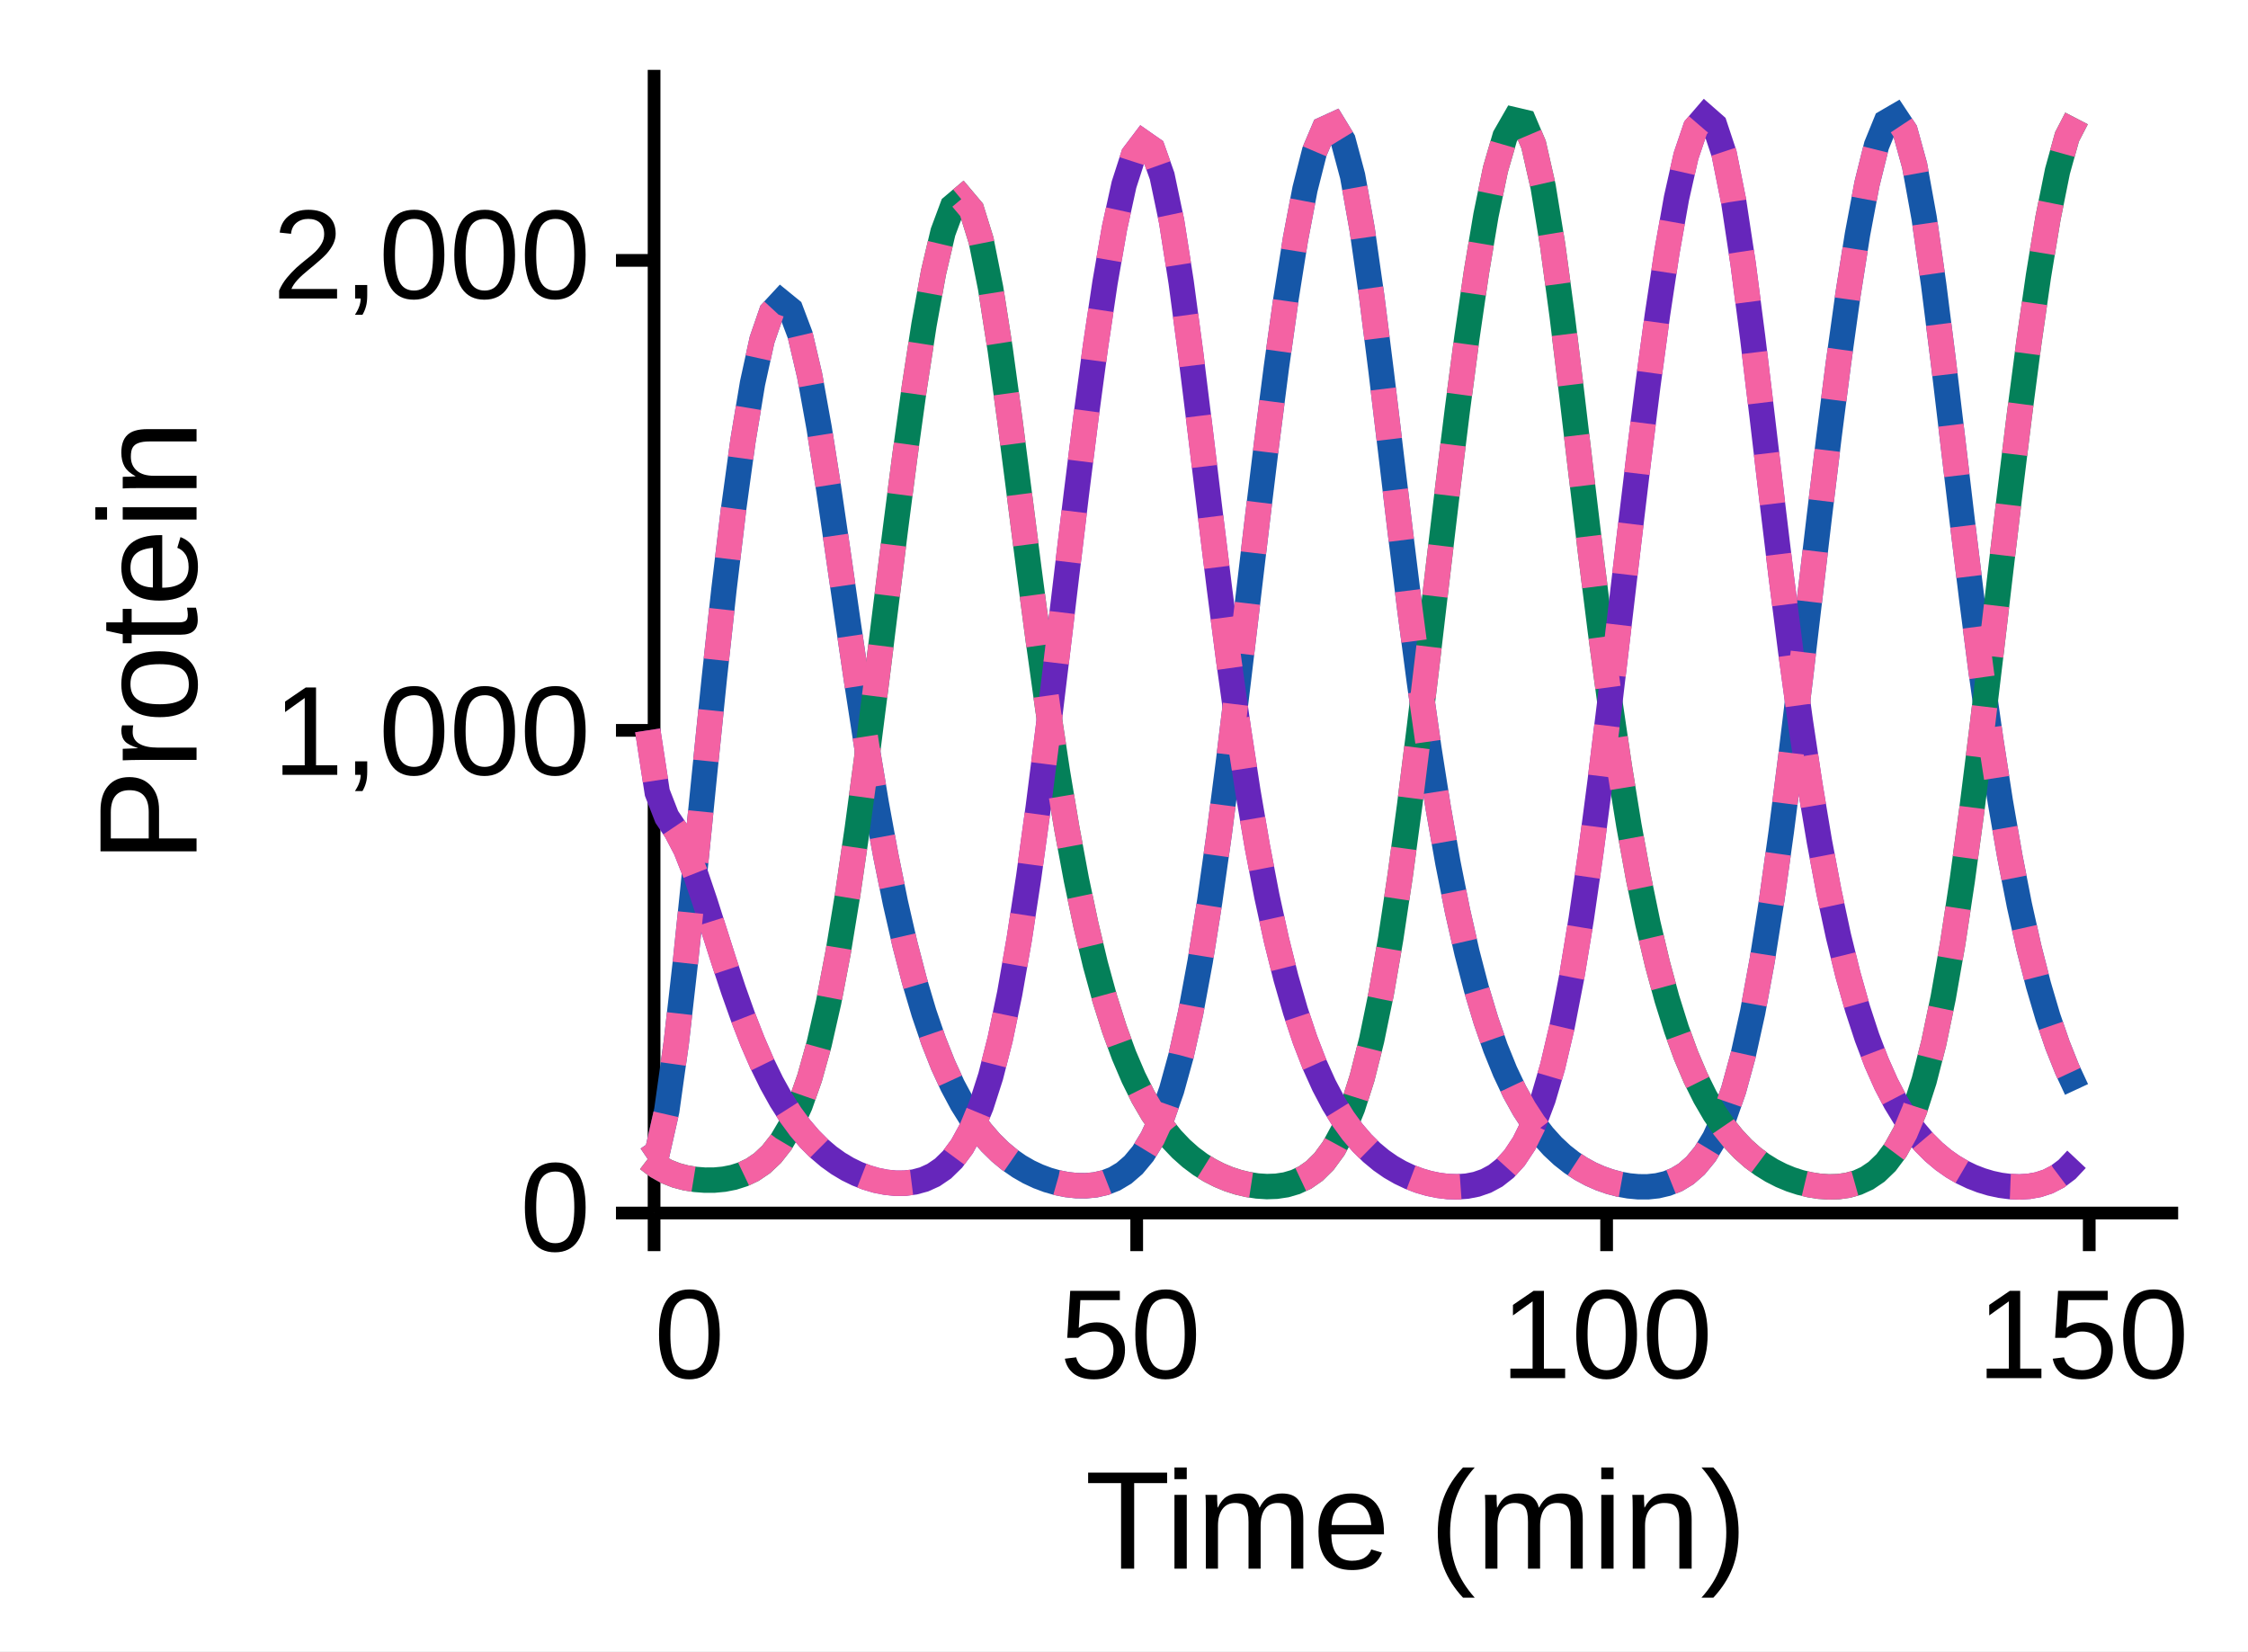
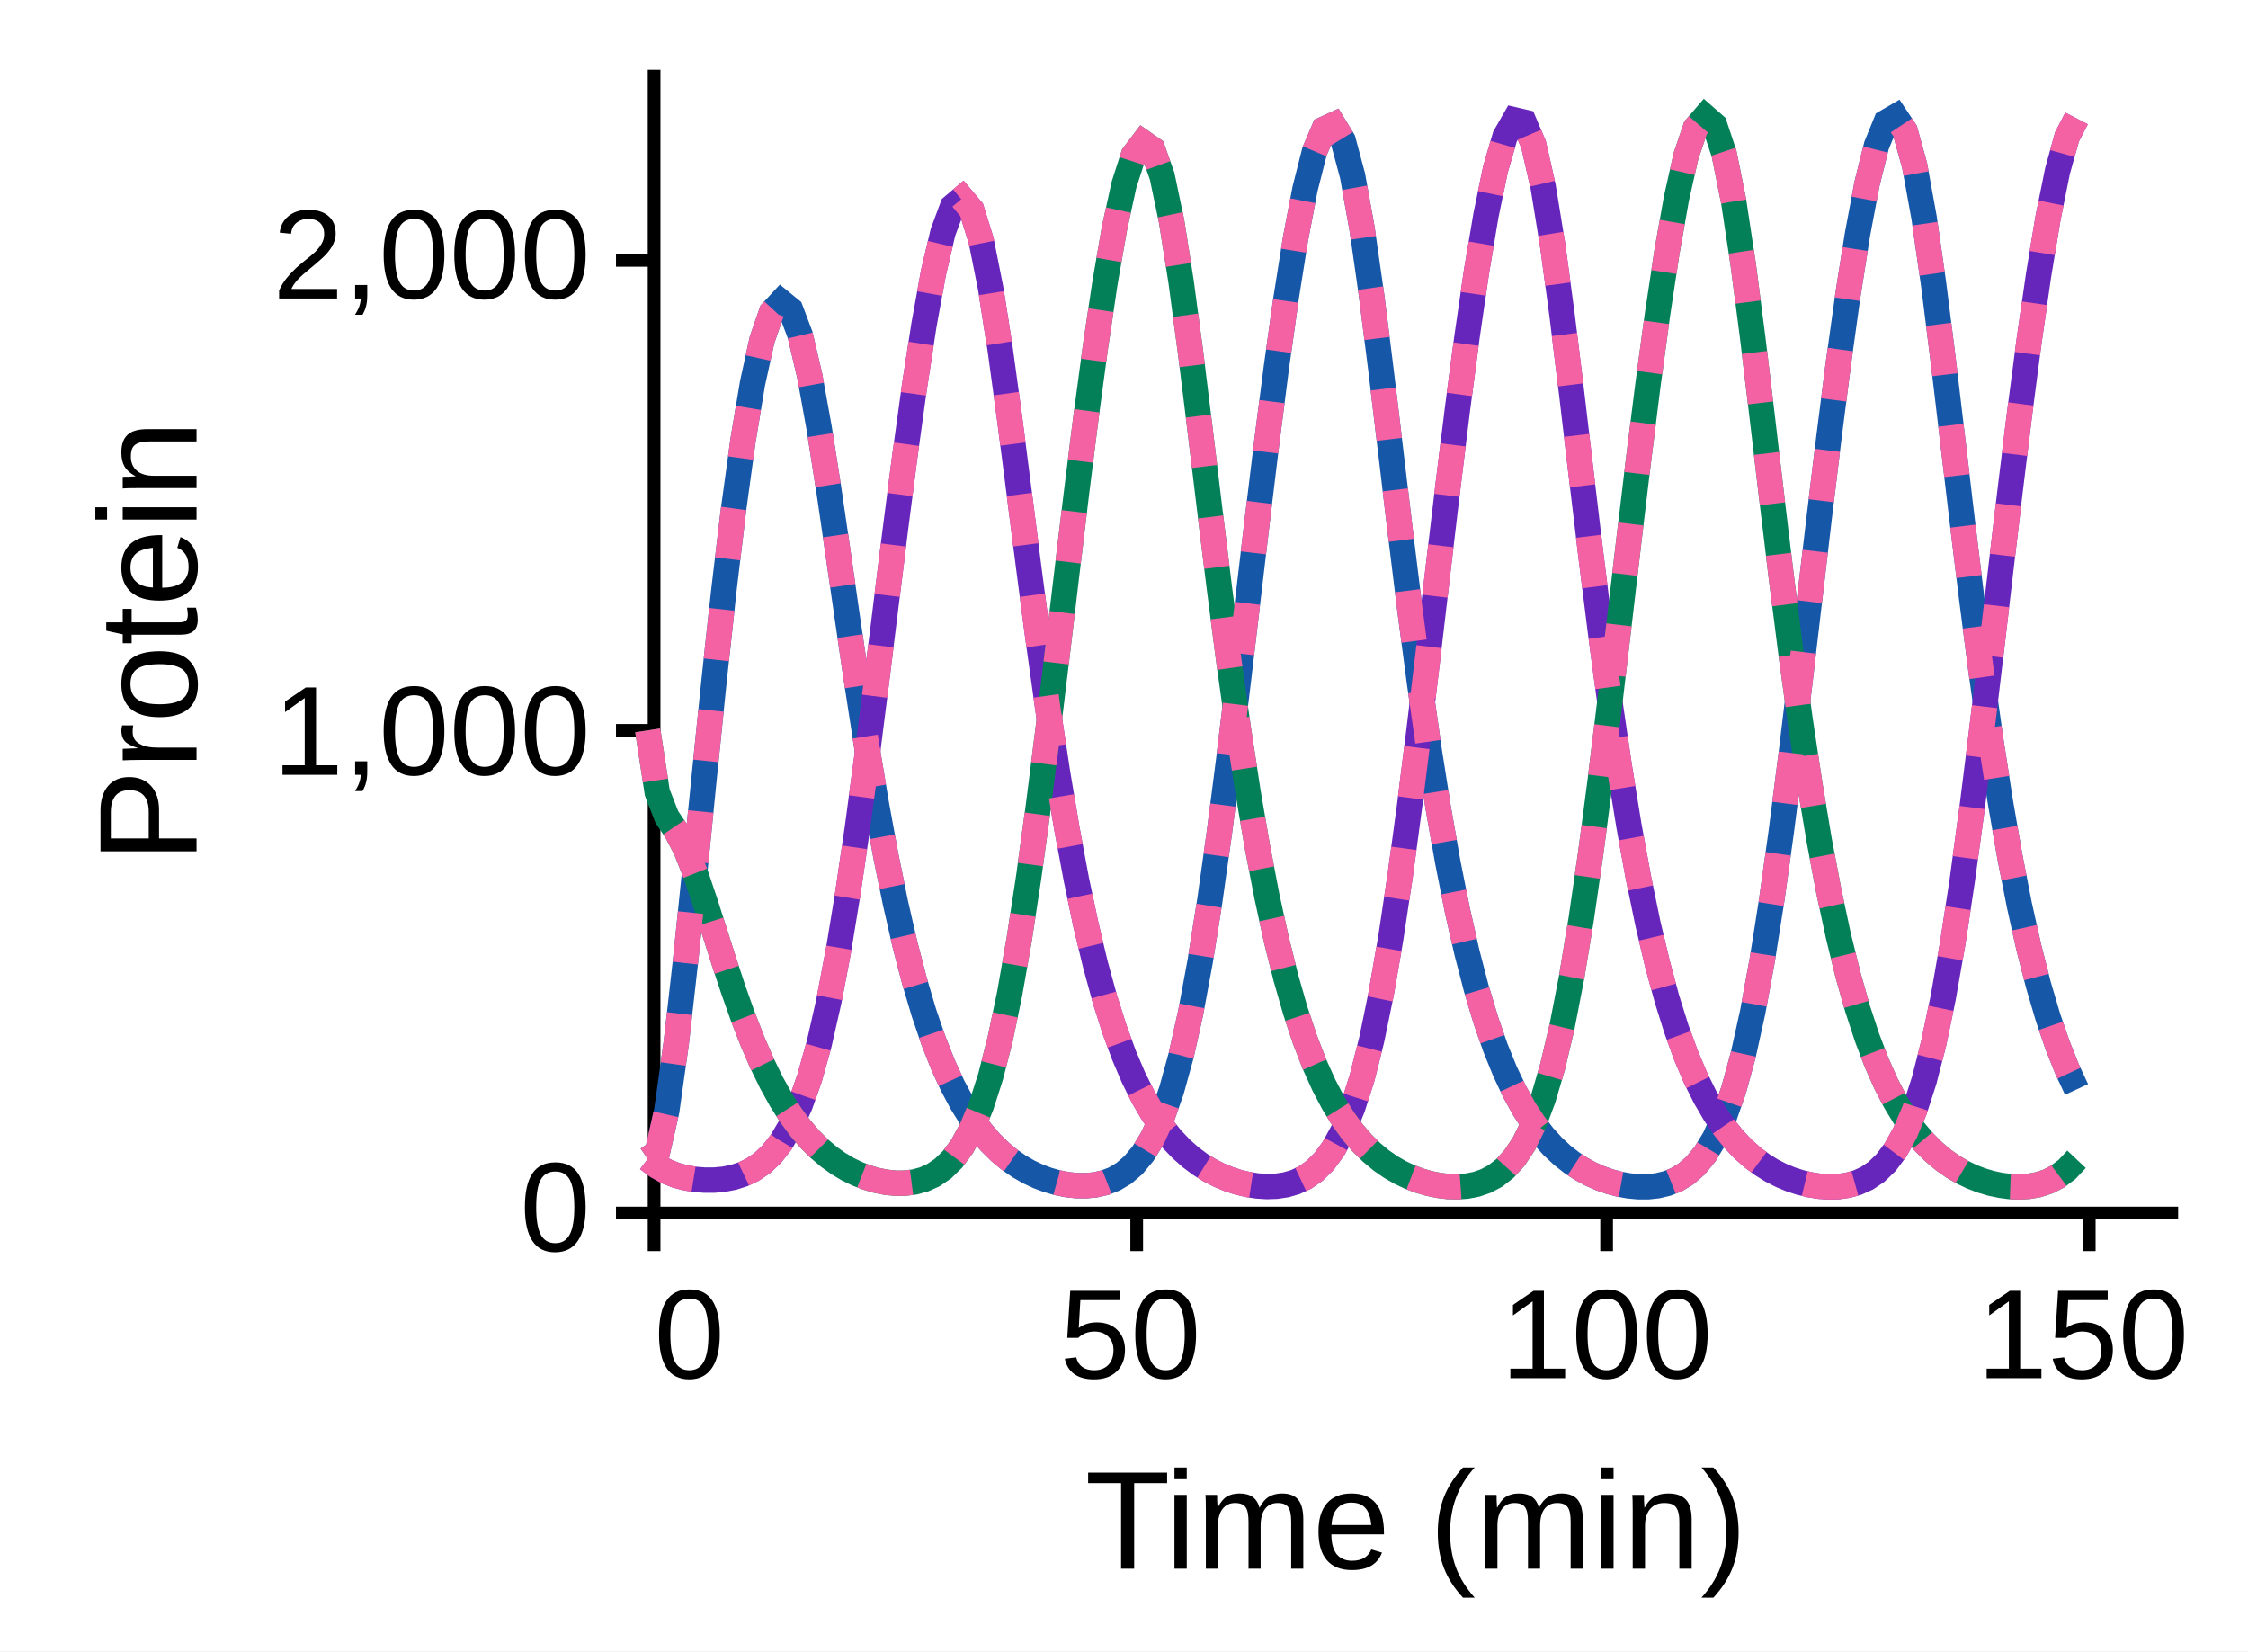
<svg xmlns="http://www.w3.org/2000/svg" version="1.1" class="marks" width="177" height="130" viewBox="0 0 177 130">
  <rect width="177" height="130" fill="white" />
  <g fill="none" stroke-miterlimit="10" transform="translate(51,5)">
    <g class="mark-group role-frame root" role="graphics-object" aria-roledescription="group mark container">
      <g transform="translate(0,0)">
        <path class="background" aria-hidden="true" d="M0.5,0.5h120v90h-120Z" />
        <g>
          <g class="mark-group role-axis" role="graphics-symbol" aria-roledescription="axis" aria-label="X-axis titled 'Time (min)' for a linear scale with values from 0 to 160">
            <g transform="translate(0.5,90.5)">
              <path class="background" aria-hidden="true" d="M0,0h0v0h0Z" pointer-events="none" />
              <g>
                <g class="mark-rule role-axis-tick" pointer-events="none">
                  <line transform="translate(0,0)" x2="0" y2="3" stroke="black" stroke-width="1" opacity="1" />
                  <line transform="translate(38,0)" x2="0" y2="3" stroke="black" stroke-width="1" opacity="1" />
                  <line transform="translate(75,0)" x2="0" y2="3" stroke="black" stroke-width="1" opacity="1" />
                  <line transform="translate(113,0)" x2="0" y2="3" stroke="black" stroke-width="1" opacity="1" />
                </g>
                <g class="mark-text role-axis-label" pointer-events="none">
                  <text text-anchor="start" transform="translate(0,13)" font-family="Arial" font-size="10px" fill="#000" opacity="1">0</text>
                  <text text-anchor="middle" transform="translate(37.5,13)" font-family="Arial" font-size="10px" fill="#000" opacity="1">50</text>
                  <text text-anchor="middle" transform="translate(75,13)" font-family="Arial" font-size="10px" fill="#000" opacity="1">100</text>
                  <text text-anchor="middle" transform="translate(112.5,13)" font-family="Arial" font-size="10px" fill="#000" opacity="1">150</text>
                </g>
                <g class="mark-rule role-axis-domain" pointer-events="none">
                  <line transform="translate(0,0)" x2="120" y2="0" stroke="black" stroke-width="1" opacity="1" />
                </g>
                <g class="mark-text role-axis-title" pointer-events="none">
                  <text text-anchor="middle" transform="translate(60,28)" font-family="Arial" font-size="11px" font-weight="normal" fill="#000" opacity="1">Time (min)</text>
                </g>
              </g>
              <path class="foreground" aria-hidden="true" d="" pointer-events="none" display="none" />
            </g>
          </g>
          <g class="mark-group role-axis" role="graphics-symbol" aria-roledescription="axis" aria-label="Y-axis titled 'Protein' for a linear scale with values from 0 to 2,400">
            <g transform="translate(0.5,0.5)">
              <path class="background" aria-hidden="true" d="M0,0h0v0h0Z" pointer-events="none" />
              <g>
                <g class="mark-rule role-axis-tick" pointer-events="none">
                  <line transform="translate(0,90)" x2="-3" y2="0" stroke="black" stroke-width="1" opacity="1" />
                  <line transform="translate(0,52)" x2="-3" y2="0" stroke="black" stroke-width="1" opacity="1" />
                  <line transform="translate(0,15)" x2="-3" y2="0" stroke="black" stroke-width="1" opacity="1" />
                </g>
                <g class="mark-text role-axis-label" pointer-events="none">
                  <text text-anchor="end" transform="translate(-5,93)" font-family="Arial" font-size="10px" fill="#000" opacity="1">0</text>
                  <text text-anchor="end" transform="translate(-5,55.5)" font-family="Arial" font-size="10px" fill="#000" opacity="1">1,000</text>
                  <text text-anchor="end" transform="translate(-5,18)" font-family="Arial" font-size="10px" fill="#000" opacity="1">2,000</text>
                </g>
                <g class="mark-rule role-axis-domain" pointer-events="none">
                  <line transform="translate(0,90)" x2="0" y2="-90" stroke="black" stroke-width="1" opacity="1" />
                </g>
                <g class="mark-text role-axis-title" pointer-events="none">
                  <text text-anchor="middle" transform="translate(-34.02441,45) rotate(-90) translate(0,-2)" font-family="Arial" font-size="11px" font-weight="normal" fill="#000" opacity="1">Protein</text>
                </g>
              </g>
              <path class="foreground" aria-hidden="true" d="" pointer-events="none" display="none" />
            </g>
          </g>
          <g class="mark-group role-scope layer_0_pathgroup" role="graphics-object" aria-roledescription="group mark container">
            <g transform="translate(0,0)">
              <path class="background" aria-hidden="true" d="M0,0h120v90h-120Z" />
              <g>
                <g class="mark-line role-mark layer_0_marks" role="graphics-object" aria-roledescription="line mark container">
                  <path aria-label="t: 0; P: 100; gene: Gene 1" role="graphics-symbol" aria-roledescription="line mark" d="M0,86.25L0.75,85.742L1.5,82.427L2.25,77.07L3,70.44L3.75,63.145L4.5,55.654L5.25,48.326L6,41.426L6.75,35.159L7.5,29.693L8.25,25.177L9,21.759L9.75,19.584L10.5,18.773L11.25,19.384L12,21.37L12.75,24.568L13.5,28.715L14.25,33.506L15,38.64L15.75,43.858L16.5,48.959L17.25,53.8L18,58.292L18.75,62.387L19.5,66.068L20.25,69.341L21,72.224L21.75,74.745L22.5,76.937L23.25,78.833L24,80.466L24.75,81.868L25.5,83.067L26.25,84.089L27,84.958L27.75,85.694L28.5,86.314L29.25,86.834L30,87.265L30.75,87.617L31.5,87.898L32.25,88.112L33,88.261L33.75,88.342L34.5,88.352L35.25,88.28L36,88.108L36.75,87.815L37.5,87.367L38.25,86.719L39,85.816L39.75,84.585L40.5,82.947L41.25,80.811L42,78.093L42.75,74.726L43.5,70.675L44.25,65.951L45,60.616L45.75,54.785L46.5,48.608L47.25,42.256L48,35.909L48.75,29.739L49.5,23.903L50.25,18.551L51,13.827L51.75,9.891L52.5,6.933L53.25,5.171L54,4.828L54.75,6.055L55.5,8.854L56.25,13.045L57,18.308L57.75,24.261L58.5,30.536L59.25,36.829L60,42.911L60.75,48.629L61.5,53.891L62.25,58.656L63,62.913L63.75,66.679L64.5,69.982L65.25,72.86L66,75.354L66.75,77.505L67.5,79.353L68.25,80.936L69,82.288L69.75,83.44L70.5,84.418L71.25,85.248L72,85.948L72.75,86.536L73.5,87.028L74.25,87.435L75,87.766L75.75,88.029L76.5,88.228L77.25,88.363L78,88.434L78.75,88.435L79.5,88.354L80.25,88.176L81,87.877L81.75,87.423L82.5,86.769L83.25,85.858L84,84.619L84.75,82.968L85.5,80.816L86.25,78.078L87,74.686L87.75,70.606L88.5,65.85L89.25,60.482L90,54.618L90.75,48.408L91.5,42.027L92.25,35.653L93,29.457L93.75,23.596L94.5,18.215L95.25,13.457L96,9.476L96.75,6.458L97.5,4.619L98.25,4.183L99,5.314L99.75,8.029L100.5,12.161L101.25,17.398L102,23.356L102.75,29.665L103.5,36.01L104.25,42.157L105,47.946L105.75,53.28L106.5,58.115L107.25,62.439L108,66.266L108.75,69.624L109.5,72.551L110.25,75.088L111,77.278L111.75,79.159L112.5,80.771" stroke="#1657a8" stroke-width="2" />
                </g>
              </g>
              <path class="foreground" aria-hidden="true" d="" display="none" />
            </g>
            <g transform="translate(0,0)">
              <path class="background" aria-hidden="true" d="M0,0h120v90h-120Z" />
              <g>
                <g class="mark-line role-mark layer_0_marks" role="graphics-object" aria-roledescription="line mark container">
-                   <path aria-label="t: 0; P: 100; gene: Gene 2" role="graphics-symbol" aria-roledescription="line mark" d="M0,86.25L0.75,86.824L1.5,87.242L2.25,87.535L3,87.732L3.75,87.854L4.5,87.911L5.25,87.907L6,87.837L6.75,87.69L7.5,87.45L8.25,87.092L9,86.583L9.75,85.879L10.5,84.926L11.25,83.656L12,81.994L12.75,79.858L13.5,77.172L14.25,73.874L15,69.936L15.75,65.371L16.5,60.239L17.25,54.648L18,48.744L18.75,42.695L19.5,36.679L20.25,30.873L21,25.45L21.75,20.584L22.5,16.457L23.25,13.275L24,11.26L24.75,10.628L25.5,11.519L26.25,13.931L27,17.693L27.75,22.5L28.5,27.993L29.25,33.823L30,39.698L30.75,45.397L31.5,50.77L32.25,55.727L33,60.223L33.75,64.248L34.5,67.813L35.25,70.943L36,73.673L36.75,76.04L37.5,78.084L38.25,79.841L39,81.347L39.75,82.633L40.5,83.729L41.25,84.66L42,85.449L42.75,86.115L43.5,86.674L44.25,87.14L45,87.523L45.75,87.834L46.5,88.077L47.25,88.255L48,88.37L48.75,88.418L49.5,88.392L50.25,88.279L51,88.06L51.75,87.707L52.5,87.185L53.25,86.442L54,85.418L54.75,84.035L55.5,82.207L56.25,79.847L57,76.872L57.75,73.228L58.5,68.894L59.25,63.904L60,58.341L60.75,52.334L61.5,46.047L62.25,39.656L63,33.338L63.75,27.258L64.5,21.571L65.25,16.418L66,11.948L66.75,8.324L67.5,5.747L68.25,4.441L69,4.617L69.75,6.386L70.5,9.692L71.25,14.301L72,19.863L72.75,25.992L73.5,32.335L74.25,38.612L75,44.619L75.75,50.222L76.5,55.349L77.25,59.969L78,64.083L78.75,67.71L79.5,70.885L80.25,73.645L81,76.033L81.75,78.09L82.5,79.855L83.25,81.366L84,82.655L84.75,83.752L85.5,84.683L86.25,85.472L87,86.137L87.75,86.695L88.5,87.16L89.25,87.543L90,87.854L90.75,88.097L91.5,88.276L92.25,88.393L93,88.444L93.75,88.422L94.5,88.314L95.25,88.104L96,87.762L96.75,87.255L97.5,86.532L98.25,85.532L99,84.18L99.75,82.391L100.5,80.075L101.25,77.15L102,73.556L102.75,69.273L103.5,64.327L104.25,58.799L105,52.815L105.75,46.536L106.5,40.138L107.25,33.799L108,27.685L108.75,21.95L109.5,16.736L110.25,12.189L111,8.471L111.75,5.774L112.5,4.324" stroke="#048059" stroke-width="2" />
+                   <path aria-label="t: 0; P: 100; gene: Gene 3" role="graphics-symbol" aria-roledescription="line mark" d="M0,86.25L0.75,86.824L1.5,87.242L2.25,87.535L3,87.732L3.75,87.854L4.5,87.911L5.25,87.907L6,87.837L6.75,87.69L7.5,87.45L8.25,87.092L9,86.583L9.75,85.879L10.5,84.926L11.25,83.656L12,81.994L12.75,79.858L13.5,77.172L14.25,73.874L15,69.936L15.75,65.371L16.5,60.239L17.25,54.648L18,48.744L18.75,42.695L19.5,36.679L20.25,30.873L21,25.45L21.75,20.584L22.5,16.457L23.25,13.275L24,11.26L24.75,10.628L25.5,11.519L26.25,13.931L27,17.693L27.75,22.5L28.5,27.993L29.25,33.823L30,39.698L30.75,45.397L31.5,50.77L32.25,55.727L33,60.223L33.75,64.248L34.5,67.813L35.25,70.943L36,73.673L36.75,76.04L37.5,78.084L38.25,79.841L39,81.347L39.75,82.633L40.5,83.729L41.25,84.66L42,85.449L42.75,86.115L43.5,86.674L44.25,87.14L45,87.523L45.75,87.834L46.5,88.077L47.25,88.255L48,88.37L48.75,88.418L49.5,88.392L50.25,88.279L51,88.06L51.75,87.707L52.5,87.185L53.25,86.442L54,85.418L54.75,84.035L55.5,82.207L56.25,79.847L57,76.872L57.75,73.228L58.5,68.894L59.25,63.904L60,58.341L60.75,52.334L61.5,46.047L62.25,39.656L63,33.338L63.75,27.258L64.5,21.571L65.25,16.418L66,11.948L66.75,8.324L67.5,5.747L68.25,4.441L69,4.617L69.75,6.386L70.5,9.692L71.25,14.301L72,19.863L72.75,25.992L73.5,32.335L74.25,38.612L75,44.619L75.75,50.222L76.5,55.349L77.25,59.969L78,64.083L78.75,67.71L79.5,70.885L80.25,73.645L81,76.033L81.75,78.09L82.5,79.855L83.25,81.366L84,82.655L84.75,83.752L85.5,84.683L86.25,85.472L87,86.137L87.75,86.695L88.5,87.16L89.25,87.543L90,87.854L90.75,88.097L91.5,88.276L92.25,88.393L93,88.444L93.75,88.422L94.5,88.314L95.25,88.104L96,87.762L96.75,87.255L97.5,86.532L98.25,85.532L99,84.18L99.75,82.391L100.5,80.075L101.25,77.15L102,73.556L102.75,69.273L103.5,64.327L104.25,58.799L105,52.815L105.75,46.536L106.5,40.138L107.25,33.799L108,27.685L108.75,21.95L109.5,16.736L110.25,12.189L111,8.471L111.75,5.774L112.5,4.324" stroke="#6626bb" stroke-width="2" />
                </g>
              </g>
              <path class="foreground" aria-hidden="true" d="" display="none" />
            </g>
            <g transform="translate(0,0)">
              <path class="background" aria-hidden="true" d="M0,0h120v90h-120Z" />
              <g>
                <g class="mark-line role-mark layer_0_marks" role="graphics-object" aria-roledescription="line mark container">
-                   <path aria-label="t: 0; P: 1000; gene: Gene 3" role="graphics-symbol" aria-roledescription="line mark" d="M0,52.5L0.75,57.393L1.5,59.317L2.25,60.431L3,61.866L3.75,63.766L4.5,65.982L5.25,68.337L6,70.693L6.75,72.954L7.5,75.062L8.25,76.987L9,78.716L9.75,80.252L10.5,81.601L11.25,82.778L12,83.797L12.75,84.675L13.5,85.425L14.25,86.063L15,86.6L15.75,87.048L16.5,87.414L17.25,87.705L18,87.926L18.75,88.075L19.5,88.153L20.25,88.15L21,88.056L21.75,87.853L22.5,87.513L23.25,87.002L24,86.269L24.75,85.256L25.5,83.888L26.25,82.08L27,79.748L27.75,76.812L28.5,73.217L29.25,68.945L30,64.026L30.75,58.541L31.5,52.618L32.25,46.417L33,40.113L33.75,33.883L34.5,27.897L35.25,22.312L36,17.282L36.75,12.964L37.5,9.539L38.25,7.218L39,6.227L39.75,6.751L40.5,8.858L41.25,12.436L42,17.216L42.75,22.832L43.5,28.911L44.25,35.124L45,41.213L45.75,47L46.5,52.369L47.25,57.262L48,61.657L48.75,65.56L49.5,68.995L50.25,71.996L51,74.602L51.75,76.854L52.5,78.792L53.25,80.454L54,81.876L54.75,83.088L55.5,84.119L56.25,84.993L57,85.732L57.75,86.355L58.5,86.877L59.25,87.309L60,87.664L60.75,87.948L61.5,88.167L62.25,88.322L63,88.414L63.75,88.437L64.5,88.383L65.25,88.237L66,87.977L66.75,87.574L67.5,86.986L68.25,86.159L69,85.027L69.75,83.51L70.5,81.519L71.25,78.966L72,75.777L72.75,71.907L73.5,67.351L74.25,62.159L75,56.431L75.75,50.31L76.5,43.964L77.25,37.571L78,31.306L78.75,25.33L79.5,19.792L80.25,14.833L81,10.605L81.75,7.28L82.5,5.067L83.25,4.195L84,4.852L84.75,7.107L85.5,10.846L86.25,15.793L87,21.576L87.75,27.814L88.5,34.173L89.25,40.396L90,46.3L90.75,51.773L91.5,56.755L92.25,61.227L93,65.197L93.75,68.688L94.5,71.737L95.25,74.384L96,76.671L96.75,78.638L97.5,80.325L98.25,81.767L99,82.997L99.75,84.043L100.5,84.93L101.25,85.68L102,86.312L102.75,86.841L103.5,87.281L104.25,87.642L105,87.932L105.75,88.157L106.5,88.318L107.25,88.416L108,88.446L108.75,88.4L109.5,88.265L110.25,88.019L111,87.633L111.75,87.068L112.5,86.271" stroke="#6626bb" stroke-width="2" />
+                   <path aria-label="t: 0; P: 1000; gene: Gene 2" role="graphics-symbol" aria-roledescription="line mark" d="M0,52.5L0.75,57.393L1.5,59.317L2.25,60.431L3,61.866L3.75,63.766L4.5,65.982L5.25,68.337L6,70.693L6.75,72.954L7.5,75.062L8.25,76.987L9,78.716L9.75,80.252L10.5,81.601L11.25,82.778L12,83.797L12.75,84.675L13.5,85.425L14.25,86.063L15,86.6L15.75,87.048L16.5,87.414L17.25,87.705L18,87.926L18.75,88.075L19.5,88.153L20.25,88.15L21,88.056L21.75,87.853L22.5,87.513L23.25,87.002L24,86.269L24.75,85.256L25.5,83.888L26.25,82.08L27,79.748L27.75,76.812L28.5,73.217L29.25,68.945L30,64.026L30.75,58.541L31.5,52.618L32.25,46.417L33,40.113L33.75,33.883L34.5,27.897L35.25,22.312L36,17.282L36.75,12.964L37.5,9.539L38.25,7.218L39,6.227L39.75,6.751L40.5,8.858L41.25,12.436L42,17.216L42.75,22.832L43.5,28.911L44.25,35.124L45,41.213L45.75,47L46.5,52.369L47.25,57.262L48,61.657L48.75,65.56L49.5,68.995L50.25,71.996L51,74.602L51.75,76.854L52.5,78.792L53.25,80.454L54,81.876L54.75,83.088L55.5,84.119L56.25,84.993L57,85.732L57.75,86.355L58.5,86.877L59.25,87.309L60,87.664L60.75,87.948L61.5,88.167L62.25,88.322L63,88.414L63.75,88.437L64.5,88.383L65.25,88.237L66,87.977L66.75,87.574L67.5,86.986L68.25,86.159L69,85.027L69.75,83.51L70.5,81.519L71.25,78.966L72,75.777L72.75,71.907L73.5,67.351L74.25,62.159L75,56.431L75.75,50.31L76.5,43.964L77.25,37.571L78,31.306L78.75,25.33L79.5,19.792L80.25,14.833L81,10.605L81.75,7.28L82.5,5.067L83.25,4.195L84,4.852L84.75,7.107L85.5,10.846L86.25,15.793L87,21.576L87.75,27.814L88.5,34.173L89.25,40.396L90,46.3L90.75,51.773L91.5,56.755L92.25,61.227L93,65.197L93.75,68.688L94.5,71.737L95.25,74.384L96,76.671L96.75,78.638L97.5,80.325L98.25,81.767L99,82.997L99.75,84.043L100.5,84.93L101.25,85.68L102,86.312L102.75,86.841L103.5,87.281L104.25,87.642L105,87.932L105.75,88.157L106.5,88.318L107.25,88.416L108,88.446L108.75,88.4L109.5,88.265L110.25,88.019L111,87.633L111.75,87.068L112.5,86.271" stroke="#048059" stroke-width="2" />
                </g>
              </g>
              <path class="foreground" aria-hidden="true" d="" display="none" />
            </g>
          </g>
          <g class="mark-group role-scope layer_1_pathgroup" role="graphics-object" aria-roledescription="group mark container">
            <g transform="translate(0,0)">
              <path class="background" aria-hidden="true" d="M0,0h120v90h-120Z" />
              <g>
                <g class="mark-line role-mark layer_1_marks" role="graphics-object" aria-roledescription="line mark container">
                  <path aria-label="t: 0; P: 100; gene: Gene 1" role="graphics-symbol" aria-roledescription="line mark" d="M0,86.25L0.75,85.742L1.5,82.427L2.25,77.07L3,70.44L3.75,63.145L4.5,55.654L5.25,48.326L6,41.426L6.75,35.159L7.5,29.693L8.25,25.177L9,21.759L9.75,19.584L10.5,18.773L11.25,19.384L12,21.37L12.75,24.568L13.5,28.715L14.25,33.506L15,38.64L15.75,43.858L16.5,48.959L17.25,53.8L18,58.292L18.75,62.387L19.5,66.068L20.25,69.341L21,72.224L21.75,74.745L22.5,76.937L23.25,78.833L24,80.466L24.75,81.868L25.5,83.067L26.25,84.089L27,84.958L27.75,85.694L28.5,86.314L29.25,86.834L30,87.265L30.75,87.617L31.5,87.898L32.25,88.112L33,88.261L33.75,88.342L34.5,88.352L35.25,88.28L36,88.108L36.75,87.815L37.5,87.367L38.25,86.719L39,85.816L39.75,84.585L40.5,82.947L41.25,80.811L42,78.093L42.75,74.726L43.5,70.675L44.25,65.951L45,60.616L45.75,54.785L46.5,48.608L47.25,42.256L48,35.909L48.75,29.739L49.5,23.903L50.25,18.551L51,13.827L51.75,9.891L52.5,6.933L53.25,5.171L54,4.828L54.75,6.055L55.5,8.854L56.25,13.045L57,18.308L57.75,24.261L58.5,30.536L59.25,36.829L60,42.911L60.75,48.629L61.5,53.891L62.25,58.656L63,62.913L63.75,66.679L64.5,69.982L65.25,72.86L66,75.354L66.75,77.505L67.5,79.353L68.25,80.936L69,82.288L69.75,83.44L70.5,84.418L71.25,85.248L72,85.948L72.75,86.536L73.5,87.028L74.25,87.435L75,87.766L75.75,88.029L76.5,88.228L77.25,88.363L78,88.434L78.75,88.435L79.5,88.354L80.25,88.176L81,87.877L81.75,87.423L82.5,86.769L83.25,85.858L84,84.619L84.75,82.968L85.5,80.816L86.25,78.078L87,74.686L87.75,70.606L88.5,65.85L89.25,60.482L90,54.618L90.75,48.408L91.5,42.027L92.25,35.653L93,29.457L93.75,23.596L94.5,18.215L95.25,13.457L96,9.476L96.75,6.458L97.5,4.619L98.25,4.183L99,5.314L99.75,8.029L100.5,12.161L101.25,17.398L102,23.356L102.75,29.665L103.5,36.01L104.25,42.157L105,47.946L105.75,53.28L106.5,58.115L107.25,62.439L108,66.266L108.75,69.624L109.5,72.551L110.25,75.088L111,77.278L111.75,79.159L112.5,80.771" stroke="#f462a3" stroke-width="2" stroke-dasharray="4,4" />
                </g>
              </g>
              <path class="foreground" aria-hidden="true" d="" display="none" />
            </g>
            <g transform="translate(0,0)">
              <path class="background" aria-hidden="true" d="M0,0h120v90h-120Z" />
              <g>
                <g class="mark-line role-mark layer_1_marks" role="graphics-object" aria-roledescription="line mark container">
-                   <path aria-label="t: 0; P: 100; gene: Gene 2" role="graphics-symbol" aria-roledescription="line mark" d="M0,86.25L0.75,86.824L1.5,87.242L2.25,87.535L3,87.732L3.75,87.854L4.5,87.911L5.25,87.907L6,87.837L6.75,87.69L7.5,87.45L8.25,87.092L9,86.583L9.75,85.879L10.5,84.926L11.25,83.656L12,81.994L12.75,79.858L13.5,77.172L14.25,73.874L15,69.936L15.75,65.371L16.5,60.239L17.25,54.648L18,48.744L18.75,42.695L19.5,36.679L20.25,30.873L21,25.45L21.75,20.584L22.5,16.457L23.25,13.275L24,11.26L24.75,10.628L25.5,11.519L26.25,13.931L27,17.693L27.75,22.5L28.5,27.993L29.25,33.823L30,39.698L30.75,45.397L31.5,50.77L32.25,55.727L33,60.223L33.75,64.248L34.5,67.813L35.25,70.943L36,73.673L36.75,76.04L37.5,78.084L38.25,79.841L39,81.347L39.75,82.633L40.5,83.729L41.25,84.66L42,85.449L42.75,86.115L43.5,86.674L44.25,87.14L45,87.523L45.75,87.834L46.5,88.077L47.25,88.255L48,88.37L48.75,88.418L49.5,88.392L50.25,88.279L51,88.06L51.75,87.707L52.5,87.185L53.25,86.442L54,85.418L54.75,84.035L55.5,82.207L56.25,79.847L57,76.872L57.75,73.228L58.5,68.894L59.25,63.904L60,58.341L60.75,52.334L61.5,46.047L62.25,39.656L63,33.338L63.75,27.258L64.5,21.571L65.25,16.418L66,11.948L66.75,8.324L67.5,5.747L68.25,4.441L69,4.617L69.75,6.386L70.5,9.692L71.25,14.301L72,19.863L72.75,25.992L73.5,32.335L74.25,38.612L75,44.619L75.75,50.222L76.5,55.349L77.25,59.969L78,64.083L78.75,67.71L79.5,70.885L80.25,73.645L81,76.033L81.75,78.09L82.5,79.855L83.25,81.366L84,82.655L84.75,83.752L85.5,84.683L86.25,85.472L87,86.137L87.75,86.695L88.5,87.16L89.25,87.543L90,87.854L90.75,88.097L91.5,88.276L92.25,88.393L93,88.444L93.75,88.422L94.5,88.314L95.25,88.104L96,87.762L96.75,87.255L97.5,86.532L98.25,85.532L99,84.18L99.75,82.391L100.5,80.075L101.25,77.15L102,73.556L102.75,69.273L103.5,64.327L104.25,58.799L105,52.815L105.75,46.536L106.5,40.138L107.25,33.799L108,27.685L108.75,21.95L109.5,16.736L110.25,12.189L111,8.471L111.75,5.774L112.5,4.324" stroke="#f462a3" stroke-width="2" stroke-dasharray="4,4" />
+                   <path aria-label="t: 0; P: 100; gene: Gene 3" role="graphics-symbol" aria-roledescription="line mark" d="M0,86.25L0.75,86.824L1.5,87.242L2.25,87.535L3,87.732L3.75,87.854L4.5,87.911L5.25,87.907L6,87.837L6.75,87.69L7.5,87.45L8.25,87.092L9,86.583L9.75,85.879L10.5,84.926L11.25,83.656L12,81.994L12.75,79.858L13.5,77.172L14.25,73.874L15,69.936L15.75,65.371L16.5,60.239L17.25,54.648L18,48.744L18.75,42.695L19.5,36.679L20.25,30.873L21,25.45L21.75,20.584L22.5,16.457L23.25,13.275L24,11.26L24.75,10.628L25.5,11.519L26.25,13.931L27,17.693L27.75,22.5L28.5,27.993L29.25,33.823L30,39.698L30.75,45.397L31.5,50.77L32.25,55.727L33,60.223L33.75,64.248L34.5,67.813L35.25,70.943L36,73.673L36.75,76.04L37.5,78.084L38.25,79.841L39,81.347L39.75,82.633L40.5,83.729L41.25,84.66L42,85.449L42.75,86.115L43.5,86.674L44.25,87.14L45,87.523L45.75,87.834L46.5,88.077L47.25,88.255L48,88.37L48.75,88.418L49.5,88.392L50.25,88.279L51,88.06L51.75,87.707L52.5,87.185L53.25,86.442L54,85.418L54.75,84.035L55.5,82.207L56.25,79.847L57,76.872L57.75,73.228L58.5,68.894L59.25,63.904L60,58.341L60.75,52.334L61.5,46.047L62.25,39.656L63,33.338L63.75,27.258L64.5,21.571L65.25,16.418L66,11.948L66.75,8.324L67.5,5.747L68.25,4.441L69,4.617L69.75,6.386L70.5,9.692L71.25,14.301L72,19.863L72.75,25.992L73.5,32.335L74.25,38.612L75,44.619L75.75,50.222L76.5,55.349L77.25,59.969L78,64.083L78.75,67.71L79.5,70.885L80.25,73.645L81,76.033L81.75,78.09L82.5,79.855L83.25,81.366L84,82.655L84.75,83.752L85.5,84.683L86.25,85.472L87,86.137L87.75,86.695L88.5,87.16L89.25,87.543L90,87.854L90.75,88.097L91.5,88.276L92.25,88.393L93,88.444L93.75,88.422L94.5,88.314L95.25,88.104L96,87.762L96.75,87.255L97.5,86.532L98.25,85.532L99,84.18L99.75,82.391L100.5,80.075L101.25,77.15L102,73.556L102.75,69.273L103.5,64.327L104.25,58.799L105,52.815L105.75,46.536L106.5,40.138L107.25,33.799L108,27.685L108.75,21.95L109.5,16.736L110.25,12.189L111,8.471L111.75,5.774L112.5,4.324" stroke="#f462a3" stroke-width="2" stroke-dasharray="4,4" />
                </g>
              </g>
              <path class="foreground" aria-hidden="true" d="" display="none" />
            </g>
            <g transform="translate(0,0)">
              <path class="background" aria-hidden="true" d="M0,0h120v90h-120Z" />
              <g>
                <g class="mark-line role-mark layer_1_marks" role="graphics-object" aria-roledescription="line mark container">
-                   <path aria-label="t: 0; P: 1000; gene: Gene 3" role="graphics-symbol" aria-roledescription="line mark" d="M0,52.5L0.75,57.393L1.5,59.317L2.25,60.431L3,61.866L3.75,63.766L4.5,65.982L5.25,68.337L6,70.693L6.75,72.954L7.5,75.062L8.25,76.987L9,78.716L9.75,80.252L10.5,81.601L11.25,82.778L12,83.797L12.75,84.675L13.5,85.425L14.25,86.063L15,86.6L15.75,87.048L16.5,87.414L17.25,87.705L18,87.926L18.75,88.075L19.5,88.153L20.25,88.15L21,88.056L21.75,87.853L22.5,87.513L23.25,87.002L24,86.269L24.75,85.256L25.5,83.888L26.25,82.08L27,79.748L27.75,76.812L28.5,73.217L29.25,68.945L30,64.026L30.75,58.541L31.5,52.618L32.25,46.417L33,40.113L33.75,33.883L34.5,27.897L35.25,22.312L36,17.282L36.75,12.964L37.5,9.539L38.25,7.218L39,6.227L39.75,6.751L40.5,8.858L41.25,12.436L42,17.216L42.75,22.832L43.5,28.911L44.25,35.124L45,41.213L45.75,47L46.5,52.369L47.25,57.262L48,61.657L48.75,65.56L49.5,68.995L50.25,71.996L51,74.602L51.75,76.854L52.5,78.792L53.25,80.454L54,81.876L54.75,83.088L55.5,84.119L56.25,84.993L57,85.732L57.75,86.355L58.5,86.877L59.25,87.309L60,87.664L60.75,87.948L61.5,88.167L62.25,88.322L63,88.414L63.75,88.437L64.5,88.383L65.25,88.237L66,87.977L66.75,87.574L67.5,86.986L68.25,86.159L69,85.027L69.75,83.51L70.5,81.519L71.25,78.966L72,75.777L72.75,71.907L73.5,67.351L74.25,62.159L75,56.431L75.75,50.31L76.5,43.964L77.25,37.571L78,31.306L78.75,25.33L79.5,19.792L80.25,14.833L81,10.605L81.75,7.28L82.5,5.067L83.25,4.195L84,4.852L84.75,7.107L85.5,10.846L86.25,15.793L87,21.576L87.75,27.814L88.5,34.173L89.25,40.396L90,46.3L90.75,51.773L91.5,56.755L92.25,61.227L93,65.197L93.75,68.688L94.5,71.737L95.25,74.384L96,76.671L96.75,78.638L97.5,80.325L98.25,81.767L99,82.997L99.75,84.043L100.5,84.93L101.25,85.68L102,86.312L102.75,86.841L103.5,87.281L104.25,87.642L105,87.932L105.75,88.157L106.5,88.318L107.25,88.416L108,88.446L108.75,88.4L109.5,88.265L110.25,88.019L111,87.633L111.75,87.068L112.5,86.271" stroke="#f462a3" stroke-width="2" stroke-dasharray="4,4" />
+                   <path aria-label="t: 0; P: 1000; gene: Gene 2" role="graphics-symbol" aria-roledescription="line mark" d="M0,52.5L0.75,57.393L1.5,59.317L2.25,60.431L3,61.866L3.75,63.766L4.5,65.982L5.25,68.337L6,70.693L6.75,72.954L7.5,75.062L8.25,76.987L9,78.716L9.75,80.252L10.5,81.601L11.25,82.778L12,83.797L12.75,84.675L13.5,85.425L14.25,86.063L15,86.6L15.75,87.048L16.5,87.414L17.25,87.705L18,87.926L18.75,88.075L19.5,88.153L20.25,88.15L21,88.056L21.75,87.853L22.5,87.513L23.25,87.002L24,86.269L24.75,85.256L25.5,83.888L26.25,82.08L27,79.748L27.75,76.812L28.5,73.217L29.25,68.945L30,64.026L30.75,58.541L31.5,52.618L32.25,46.417L33,40.113L33.75,33.883L34.5,27.897L35.25,22.312L36,17.282L36.75,12.964L37.5,9.539L38.25,7.218L39,6.227L39.75,6.751L40.5,8.858L41.25,12.436L42,17.216L42.75,22.832L43.5,28.911L44.25,35.124L45,41.213L45.75,47L46.5,52.369L47.25,57.262L48,61.657L48.75,65.56L49.5,68.995L50.25,71.996L51,74.602L51.75,76.854L52.5,78.792L53.25,80.454L54,81.876L54.75,83.088L55.5,84.119L56.25,84.993L57,85.732L57.75,86.355L58.5,86.877L59.25,87.309L60,87.664L60.75,87.948L61.5,88.167L62.25,88.322L63,88.414L63.75,88.437L64.5,88.383L65.25,88.237L66,87.977L66.75,87.574L67.5,86.986L68.25,86.159L69,85.027L69.75,83.51L70.5,81.519L71.25,78.966L72,75.777L72.75,71.907L73.5,67.351L74.25,62.159L75,56.431L75.75,50.31L76.5,43.964L77.25,37.571L78,31.306L78.75,25.33L79.5,19.792L80.25,14.833L81,10.605L81.75,7.28L82.5,5.067L83.25,4.195L84,4.852L84.75,7.107L85.5,10.846L86.25,15.793L87,21.576L87.75,27.814L88.5,34.173L89.25,40.396L90,46.3L90.75,51.773L91.5,56.755L92.25,61.227L93,65.197L93.75,68.688L94.5,71.737L95.25,74.384L96,76.671L96.75,78.638L97.5,80.325L98.25,81.767L99,82.997L99.75,84.043L100.5,84.93L101.25,85.68L102,86.312L102.75,86.841L103.5,87.281L104.25,87.642L105,87.932L105.75,88.157L106.5,88.318L107.25,88.416L108,88.446L108.75,88.4L109.5,88.265L110.25,88.019L111,87.633L111.75,87.068L112.5,86.271" stroke="#f462a3" stroke-width="2" stroke-dasharray="4,4" />
                </g>
              </g>
              <path class="foreground" aria-hidden="true" d="" display="none" />
            </g>
          </g>
        </g>
        <path class="foreground" aria-hidden="true" d="" display="none" />
      </g>
    </g>
  </g>
</svg>
